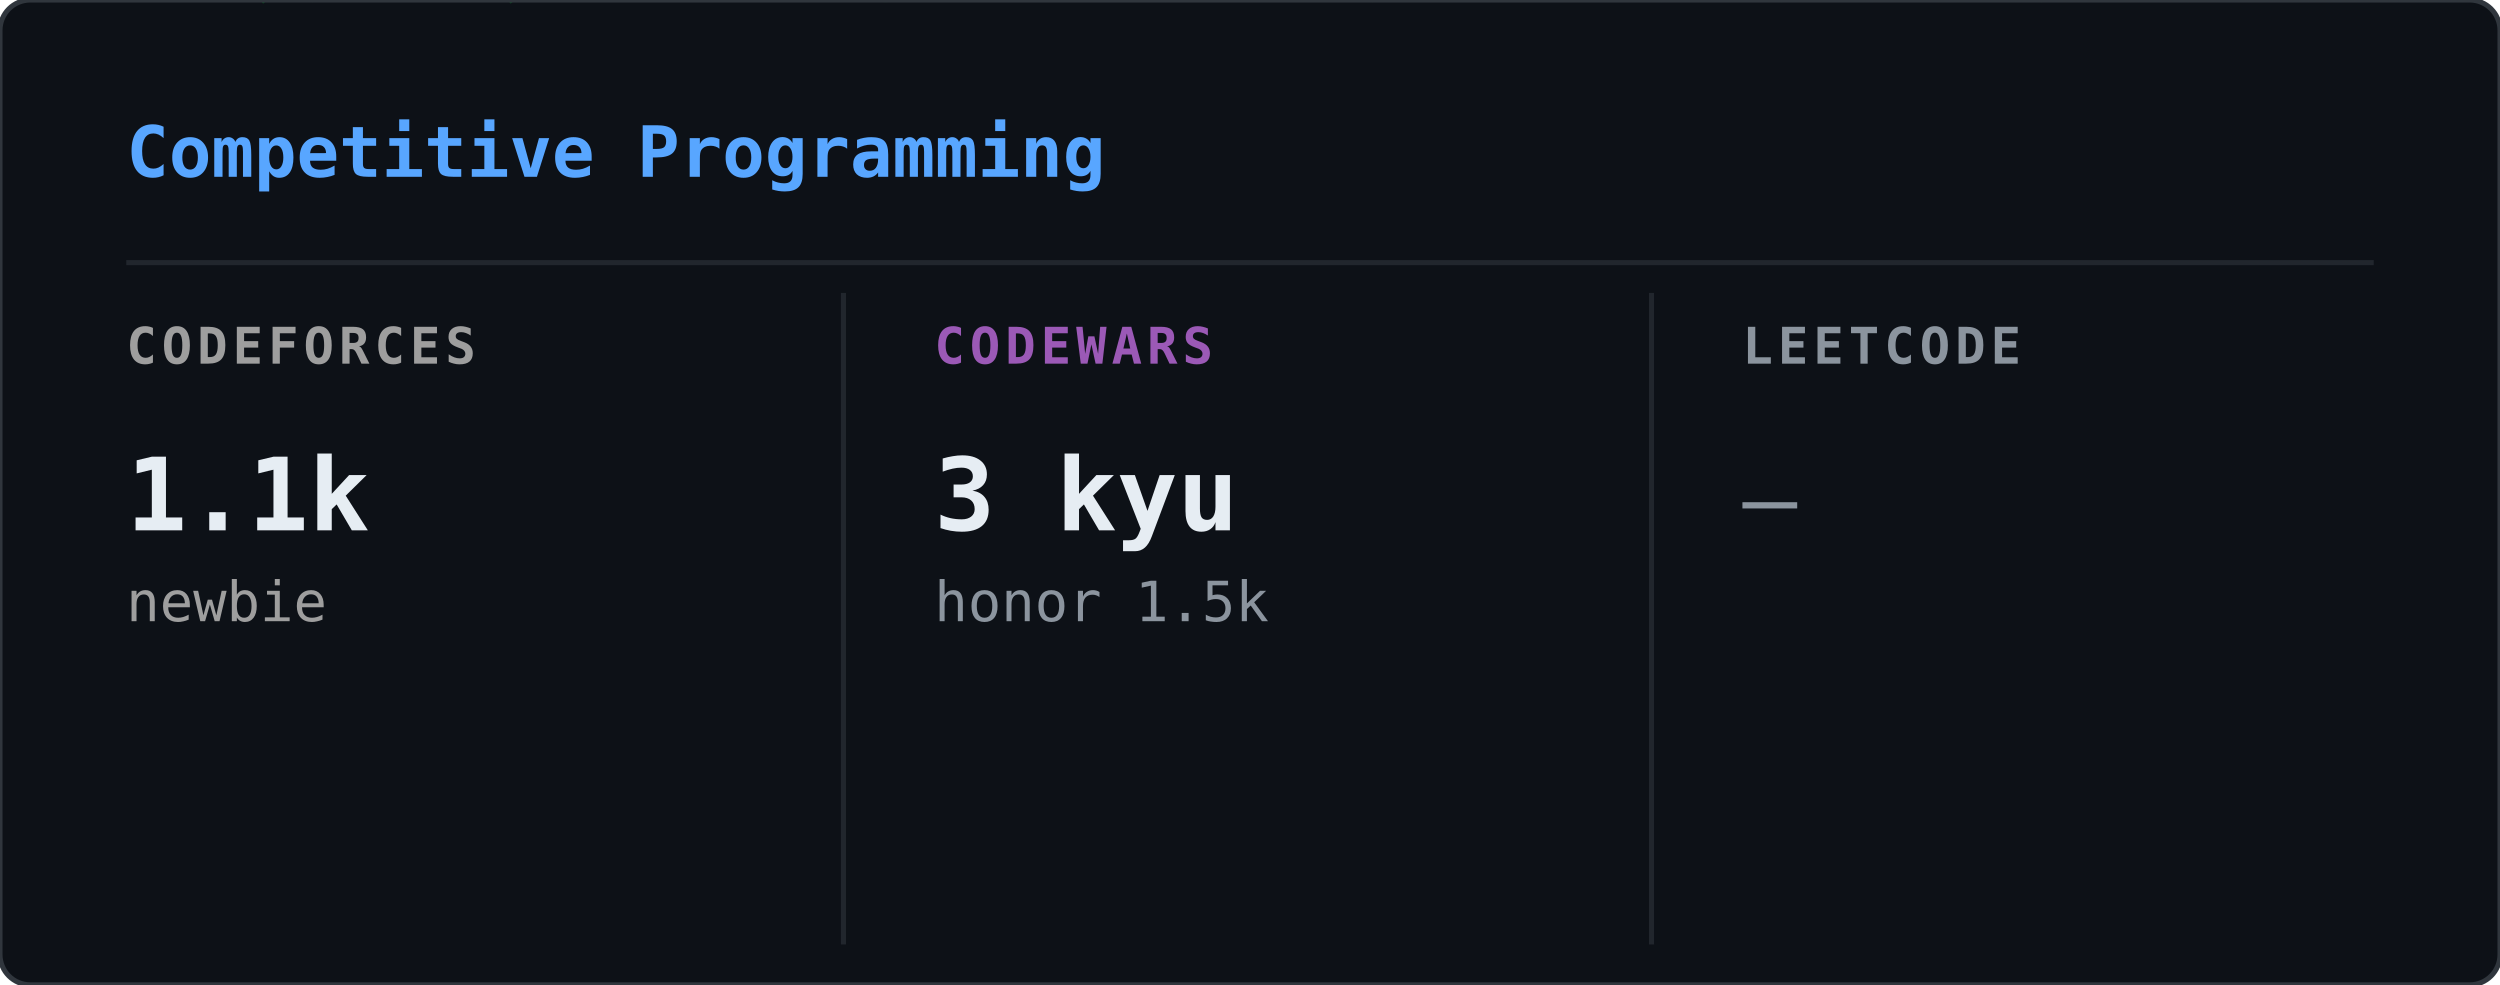
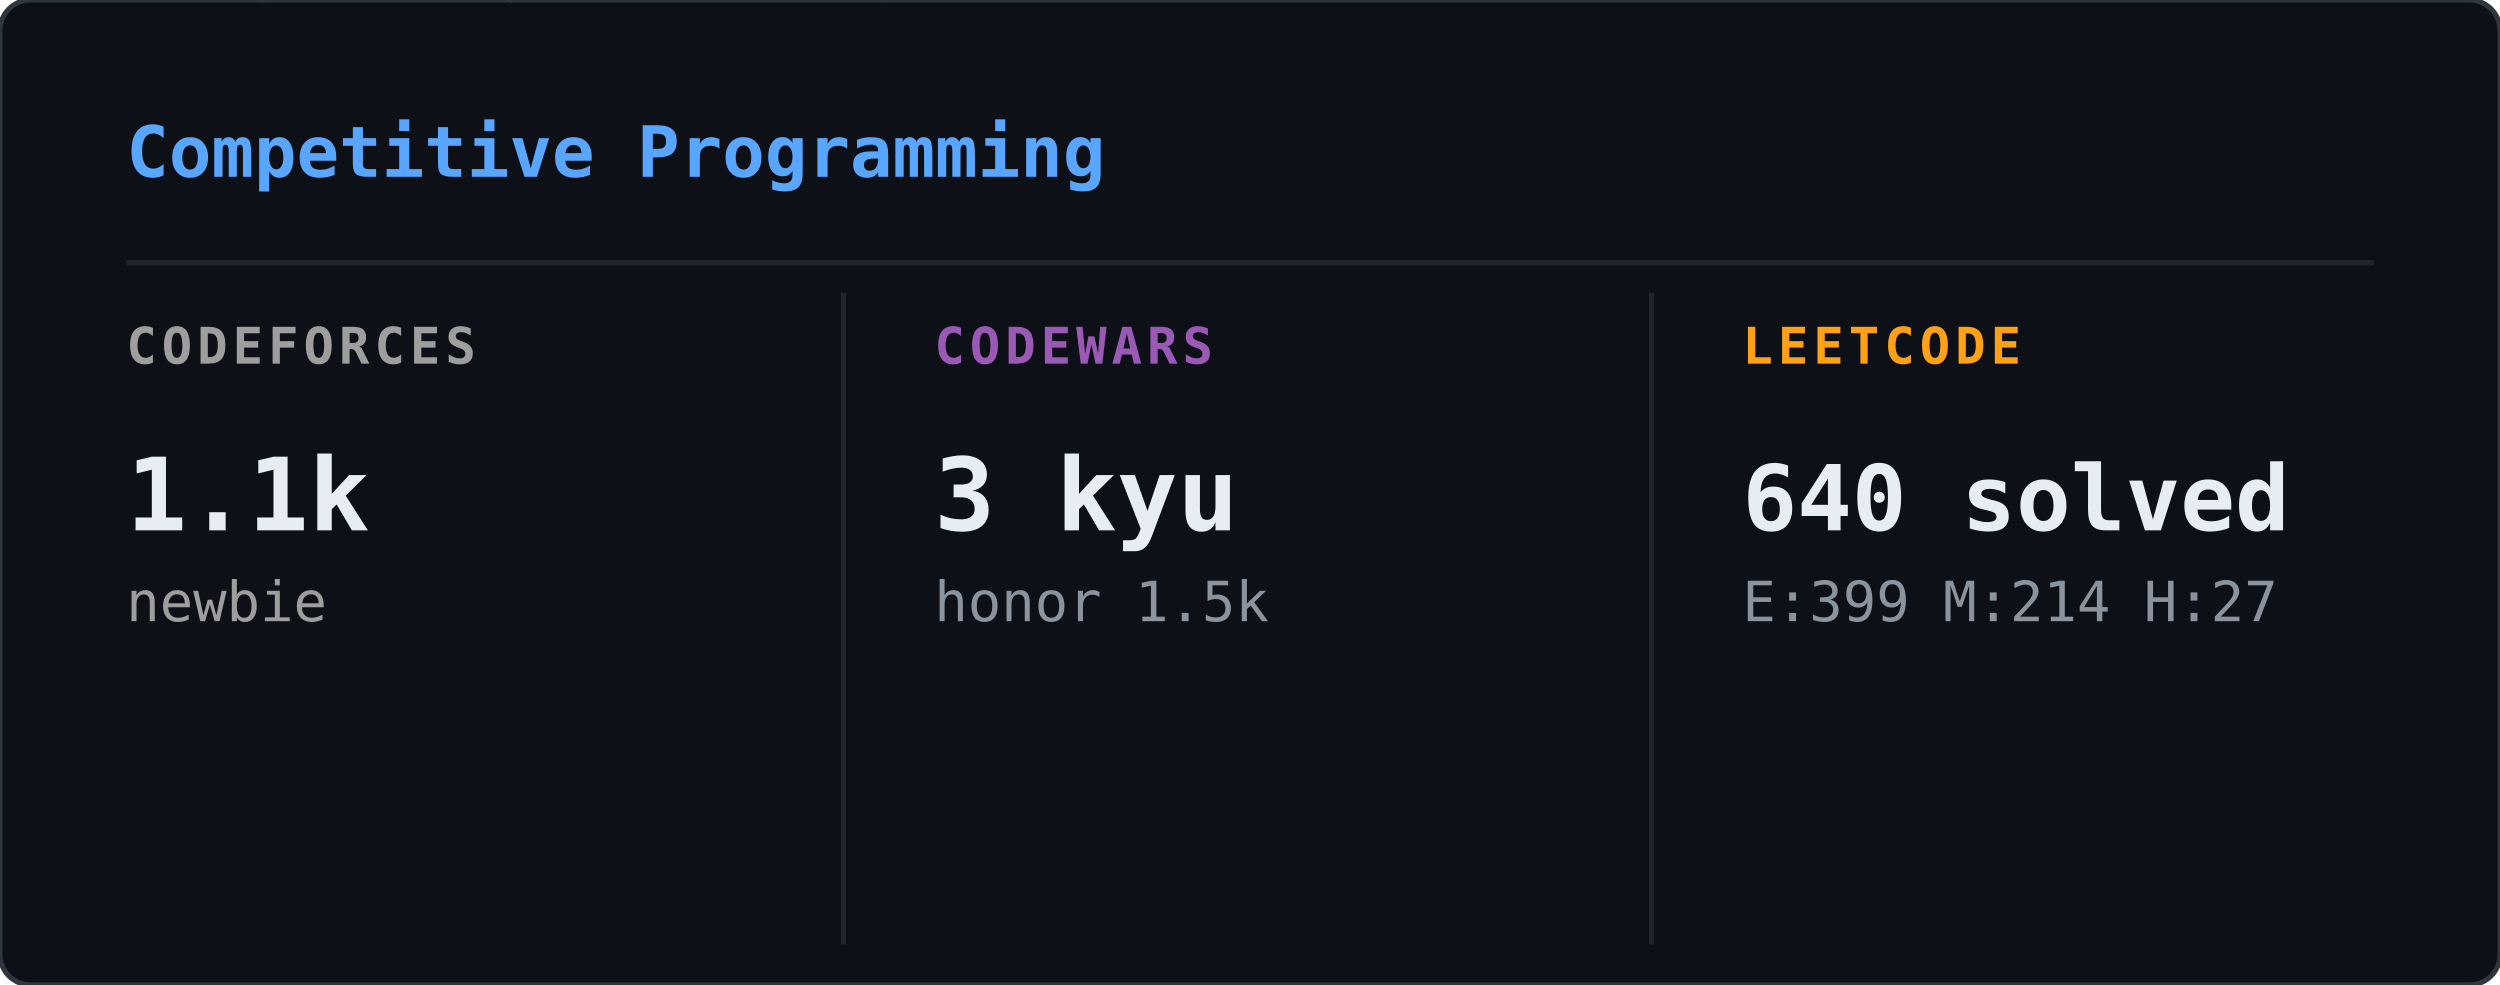
<svg xmlns="http://www.w3.org/2000/svg" width="495" height="195" viewBox="0 0 495 195">
  <defs>
    <clipPath id="cp-clip">
      <rect width="495" height="195" rx="6" />
    </clipPath>
  </defs>
  <rect width="495" height="195" rx="6" fill="#0d1117" />
  <g clip-path="url(#cp-clip)">
    <g opacity="0.22">
      <style>@keyframes cp0{from{transform:translateY(-60px)}to{transform:translateY(209px)}}@keyframes cp1{from{transform:translateY(-46px)}to{transform:translateY(209px)}}@keyframes cp2{from{transform:translateY(-46px)}to{transform:translateY(209px)}}@keyframes cp3{from{transform:translateY(-46px)}to{transform:translateY(209px)}}@keyframes cp4{from{transform:translateY(-46px)}to{transform:translateY(209px)}}@keyframes cp5{from{transform:translateY(-46px)}to{transform:translateY(209px)}}@keyframes cp6{from{transform:translateY(-46px)}to{transform:translateY(209px)}}@keyframes cp7{from{transform:translateY(-46px)}to{transform:translateY(209px)}}@keyframes cp8{from{transform:translateY(-46px)}to{transform:translateY(209px)}}@keyframes cp9{from{transform:translateY(-46px)}to{transform:translateY(209px)}}@keyframes cp10{from{transform:translateY(-46px)}to{transform:translateY(209px)}}@keyframes cp11{from{transform:translateY(-46px)}to{transform:translateY(209px)}}@keyframes cp12{from{transform:translateY(-46px)}to{transform:translateY(209px)}}@keyframes cp13{from{transform:translateY(-46px)}to{transform:translateY(209px)}}@keyframes cp14{from{transform:translateY(-46px)}to{transform:translateY(209px)}}@keyframes cp15{from{transform:translateY(-46px)}to{transform:translateY(209px)}}@keyframes cp16{from{transform:translateY(-46px)}to{transform:translateY(209px)}}@keyframes cp17{from{transform:translateY(-46px)}to{transform:translateY(209px)}}@keyframes cp18{from{transform:translateY(-46px)}to{transform:translateY(209px)}}@keyframes cp19{from{transform:translateY(-46px)}to{transform:translateY(209px)}}@keyframes cp20{from{transform:translateY(-46px)}to{transform:translateY(209px)}}@keyframes cp21{from{transform:translateY(-46px)}to{transform:translateY(209px)}}@keyframes cp22{from{transform:translateY(-46px)}to{transform:translateY(209px)}}@keyframes cp23{from{transform:translateY(-46px)}to{transform:translateY(209px)}}@keyframes cp24{from{transform:translateY(-46px)}to{transform:translateY(209px)}}@keyframes cp25{from{transform:translateY(-46px)}to{transform:translateY(209px)}}@keyframes cp26{from{transform:translateY(-46px)}to{transform:translateY(209px)}}@keyframes cp27{from{transform:translateY(-46px)}to{transform:translateY(209px)}}@keyframes cp28{from{transform:translateY(-46px)}to{transform:translateY(209px)}}@keyframes cp29{from{transform:translateY(-46px)}to{transform:translateY(209px)}}@keyframes cp30{from{transform:translateY(-46px)}to{transform:translateY(209px)}}@keyframes cp31{from{transform:translateY(-46px)}to{transform:translateY(209px)}}@keyframes cp32{from{transform:translateY(-46px)}to{transform:translateY(209px)}}@keyframes cp33{from{transform:translateY(-46px)}to{transform:translateY(209px)}}@keyframes cp34{from{transform:translateY(-46px)}to{transform:translateY(209px)}}@keyframes cp35{from{transform:translateY(-46px)}to{transform:translateY(209px)}}@keyframes cp36{from{transform:translateY(-46px)}to{transform:translateY(209px)}}@keyframes cp37{from{transform:translateY(-46px)}to{transform:translateY(209px)}}</style>
      <g style="animation:cp0 2.40s linear infinite;animation-delay:-0.01s">
        <text x="366" y="0" font-family="monospace" font-size="12" fill="#00ff41">5</text>
        <text x="366" y="-14" font-family="monospace" font-size="12" fill="#00ff41" opacity="0.80">ﾔ</text>
        <text x="366" y="-28" font-family="monospace" font-size="12" fill="#00ff41" opacity="0.60">ﾀ</text>
        <text x="366" y="-42" font-family="monospace" font-size="12" fill="#00ff41" opacity="0.40">ｿ</text>
        <text x="366" y="-56" font-family="monospace" font-size="12" fill="#00ff41" opacity="0.20">2</text>
      </g>
      <g style="animation:cp1 1.88s linear infinite;animation-delay:-1.42s">
        <text x="221" y="0" font-family="monospace" font-size="12" fill="#00ff41">ﾝ</text>
        <text x="221" y="-14" font-family="monospace" font-size="12" fill="#00ff41" opacity="0.75">ﾘ</text>
        <text x="221" y="-28" font-family="monospace" font-size="12" fill="#00ff41" opacity="0.50">ﾚ</text>
        <text x="221" y="-42" font-family="monospace" font-size="12" fill="#00ff41" opacity="0.25">ｧ</text>
      </g>
      <g style="animation:cp2 3.18s linear infinite;animation-delay:-0.68s">
        <text x="195" y="0" font-family="monospace" font-size="12" fill="#00ff41">ｺ</text>
        <text x="195" y="-14" font-family="monospace" font-size="12" fill="#00ff41" opacity="0.75">ﾃ</text>
        <text x="195" y="-28" font-family="monospace" font-size="12" fill="#00ff41" opacity="0.50">ｾ</text>
        <text x="195" y="-42" font-family="monospace" font-size="12" fill="#00ff41" opacity="0.25">ｬ</text>
      </g>
      <g style="animation:cp3 2.37s linear infinite;animation-delay:-0.52s">
        <text x="25" y="0" font-family="monospace" font-size="12" fill="#00ff41">ﾍ</text>
        <text x="25" y="-14" font-family="monospace" font-size="12" fill="#00ff41" opacity="0.75">ｺ</text>
        <text x="25" y="-28" font-family="monospace" font-size="12" fill="#00ff41" opacity="0.50">ｧ</text>
        <text x="25" y="-42" font-family="monospace" font-size="12" fill="#00ff41" opacity="0.25">ｫ</text>
      </g>
      <g style="animation:cp4 2.42s linear infinite;animation-delay:-0.67s">
        <text x="113" y="0" font-family="monospace" font-size="12" fill="#00ff41">ｭ</text>
        <text x="113" y="-14" font-family="monospace" font-size="12" fill="#00ff41" opacity="0.75">1</text>
        <text x="113" y="-28" font-family="monospace" font-size="12" fill="#00ff41" opacity="0.50">ﾅ</text>
        <text x="113" y="-42" font-family="monospace" font-size="12" fill="#00ff41" opacity="0.25">1</text>
      </g>
      <g style="animation:cp5 2.93s linear infinite;animation-delay:-1.00s">
        <text x="469" y="0" font-family="monospace" font-size="12" fill="#00ff41">ﾄ</text>
        <text x="469" y="-14" font-family="monospace" font-size="12" fill="#00ff41" opacity="0.75">ﾈ</text>
        <text x="469" y="-28" font-family="monospace" font-size="12" fill="#00ff41" opacity="0.50">ﾆ</text>
        <text x="469" y="-42" font-family="monospace" font-size="12" fill="#00ff41" opacity="0.25">ｼ</text>
      </g>
      <g style="animation:cp6 2.61s linear infinite;animation-delay:-1.55s">
        <text x="353" y="0" font-family="monospace" font-size="12" fill="#00ff41">0</text>
        <text x="353" y="-14" font-family="monospace" font-size="12" fill="#00ff41" opacity="0.75">ｵ</text>
        <text x="353" y="-28" font-family="monospace" font-size="12" fill="#00ff41" opacity="0.50">ﾅ</text>
        <text x="353" y="-42" font-family="monospace" font-size="12" fill="#00ff41" opacity="0.25">5</text>
      </g>
      <g style="animation:cp7 2.10s linear infinite;animation-delay:-0.63s">
        <text x="67" y="0" font-family="monospace" font-size="12" fill="#00ff41">ｱ</text>
        <text x="67" y="-14" font-family="monospace" font-size="12" fill="#00ff41" opacity="0.75">ﾍ</text>
        <text x="67" y="-28" font-family="monospace" font-size="12" fill="#00ff41" opacity="0.50">ﾆ</text>
        <text x="67" y="-42" font-family="monospace" font-size="12" fill="#00ff41" opacity="0.25">ｨ</text>
      </g>
      <g style="animation:cp8 1.60s linear infinite;animation-delay:-0.98s">
        <text x="91" y="0" font-family="monospace" font-size="12" fill="#00ff41">ｱ</text>
        <text x="91" y="-14" font-family="monospace" font-size="12" fill="#00ff41" opacity="0.75">1</text>
        <text x="91" y="-28" font-family="monospace" font-size="12" fill="#00ff41" opacity="0.50">7</text>
        <text x="91" y="-42" font-family="monospace" font-size="12" fill="#00ff41" opacity="0.25">ﾃ</text>
      </g>
      <g style="animation:cp9 2.20s linear infinite;animation-delay:-1.29s">
        <text x="332" y="0" font-family="monospace" font-size="12" fill="#00ff41">ﾇ</text>
        <text x="332" y="-14" font-family="monospace" font-size="12" fill="#00ff41" opacity="0.75">ﾘ</text>
        <text x="332" y="-28" font-family="monospace" font-size="12" fill="#00ff41" opacity="0.50">ﾍ</text>
        <text x="332" y="-42" font-family="monospace" font-size="12" fill="#00ff41" opacity="0.25">ﾃ</text>
      </g>
      <g style="animation:cp10 2.40s linear infinite;animation-delay:-0.51s">
        <text x="374" y="0" font-family="monospace" font-size="12" fill="#00ff41">ｶ</text>
        <text x="374" y="-14" font-family="monospace" font-size="12" fill="#00ff41" opacity="0.75">ｨ</text>
        <text x="374" y="-28" font-family="monospace" font-size="12" fill="#00ff41" opacity="0.50">ﾝ</text>
        <text x="374" y="-42" font-family="monospace" font-size="12" fill="#00ff41" opacity="0.25">ｼ</text>
      </g>
      <g style="animation:cp11 1.70s linear infinite;animation-delay:-1.08s">
        <text x="172" y="0" font-family="monospace" font-size="12" fill="#00ff41">ｲ</text>
        <text x="172" y="-14" font-family="monospace" font-size="12" fill="#00ff41" opacity="0.75">ｯ</text>
        <text x="172" y="-28" font-family="monospace" font-size="12" fill="#00ff41" opacity="0.50">ｻ</text>
        <text x="172" y="-42" font-family="monospace" font-size="12" fill="#00ff41" opacity="0.25">ｮ</text>
      </g>
      <g style="animation:cp12 2.37s linear infinite;animation-delay:-2.03s">
        <text x="99" y="0" font-family="monospace" font-size="12" fill="#00ff41">ｯ</text>
        <text x="99" y="-14" font-family="monospace" font-size="12" fill="#00ff41" opacity="0.75">1</text>
        <text x="99" y="-28" font-family="monospace" font-size="12" fill="#00ff41" opacity="0.50">ﾅ</text>
        <text x="99" y="-42" font-family="monospace" font-size="12" fill="#00ff41" opacity="0.25">ｬ</text>
      </g>
      <g style="animation:cp13 1.65s linear infinite;animation-delay:-0.30s">
        <text x="106" y="0" font-family="monospace" font-size="12" fill="#00ff41">ﾛ</text>
        <text x="106" y="-14" font-family="monospace" font-size="12" fill="#00ff41" opacity="0.75">ｧ</text>
        <text x="106" y="-28" font-family="monospace" font-size="12" fill="#00ff41" opacity="0.50">0</text>
        <text x="106" y="-42" font-family="monospace" font-size="12" fill="#00ff41" opacity="0.25">ｹ</text>
      </g>
      <g style="animation:cp14 2.77s linear infinite;animation-delay:-2.62s">
        <text x="327" y="0" font-family="monospace" font-size="12" fill="#00ff41">ｸ</text>
        <text x="327" y="-14" font-family="monospace" font-size="12" fill="#00ff41" opacity="0.75">ｵ</text>
        <text x="327" y="-28" font-family="monospace" font-size="12" fill="#00ff41" opacity="0.50">ｺ</text>
        <text x="327" y="-42" font-family="monospace" font-size="12" fill="#00ff41" opacity="0.25">ﾅ</text>
      </g>
      <g style="animation:cp15 1.84s linear infinite;animation-delay:-0.81s">
        <text x="477" y="0" font-family="monospace" font-size="12" fill="#00ff41">ﾐ</text>
        <text x="477" y="-14" font-family="monospace" font-size="12" fill="#00ff41" opacity="0.75">ｿ</text>
        <text x="477" y="-28" font-family="monospace" font-size="12" fill="#00ff41" opacity="0.50">0</text>
        <text x="477" y="-42" font-family="monospace" font-size="12" fill="#00ff41" opacity="0.25">ｫ</text>
      </g>
      <g style="animation:cp16 2.85s linear infinite;animation-delay:-1.49s">
        <text x="259" y="0" font-family="monospace" font-size="12" fill="#00ff41">ﾓ</text>
        <text x="259" y="-14" font-family="monospace" font-size="12" fill="#00ff41" opacity="0.75">ﾒ</text>
        <text x="259" y="-28" font-family="monospace" font-size="12" fill="#00ff41" opacity="0.50">ｩ</text>
        <text x="259" y="-42" font-family="monospace" font-size="12" fill="#00ff41" opacity="0.25">ｧ</text>
      </g>
      <g style="animation:cp17 1.80s linear infinite;animation-delay:-0.23s">
        <text x="369" y="0" font-family="monospace" font-size="12" fill="#00ff41">ｱ</text>
        <text x="369" y="-14" font-family="monospace" font-size="12" fill="#00ff41" opacity="0.75">ﾊ</text>
        <text x="369" y="-28" font-family="monospace" font-size="12" fill="#00ff41" opacity="0.50">ｼ</text>
        <text x="369" y="-42" font-family="monospace" font-size="12" fill="#00ff41" opacity="0.25">4</text>
      </g>
      <g style="animation:cp18 2.40s linear infinite;animation-delay:-0.13s">
        <text x="135" y="0" font-family="monospace" font-size="12" fill="#00ff41">ﾋ</text>
        <text x="135" y="-14" font-family="monospace" font-size="12" fill="#00ff41" opacity="0.75">ﾇ</text>
        <text x="135" y="-28" font-family="monospace" font-size="12" fill="#00ff41" opacity="0.50">ﾚ</text>
        <text x="135" y="-42" font-family="monospace" font-size="12" fill="#00ff41" opacity="0.25">ﾓ</text>
      </g>
      <g style="animation:cp19 2.61s linear infinite;animation-delay:-2.31s">
        <text x="114" y="0" font-family="monospace" font-size="12" fill="#00ff41">8</text>
        <text x="114" y="-14" font-family="monospace" font-size="12" fill="#00ff41" opacity="0.75">ﾗ</text>
        <text x="114" y="-28" font-family="monospace" font-size="12" fill="#00ff41" opacity="0.50">ﾌ</text>
        <text x="114" y="-42" font-family="monospace" font-size="12" fill="#00ff41" opacity="0.25">ｬ</text>
      </g>
      <g style="animation:cp20 2.89s linear infinite;animation-delay:-0.51s">
        <text x="277" y="0" font-family="monospace" font-size="12" fill="#00ff41">7</text>
        <text x="277" y="-14" font-family="monospace" font-size="12" fill="#00ff41" opacity="0.75">5</text>
        <text x="277" y="-28" font-family="monospace" font-size="12" fill="#00ff41" opacity="0.50">ｿ</text>
        <text x="277" y="-42" font-family="monospace" font-size="12" fill="#00ff41" opacity="0.25">ｿ</text>
      </g>
      <g style="animation:cp21 2.92s linear infinite;animation-delay:-1.28s">
        <text x="404" y="0" font-family="monospace" font-size="12" fill="#00ff41">ﾉ</text>
        <text x="404" y="-14" font-family="monospace" font-size="12" fill="#00ff41" opacity="0.75">ﾍ</text>
        <text x="404" y="-28" font-family="monospace" font-size="12" fill="#00ff41" opacity="0.50">ﾔ</text>
        <text x="404" y="-42" font-family="monospace" font-size="12" fill="#00ff41" opacity="0.25">4</text>
      </g>
      <g style="animation:cp22 1.87s linear infinite;animation-delay:-1.12s">
        <text x="41" y="0" font-family="monospace" font-size="12" fill="#00ff41">ｼ</text>
        <text x="41" y="-14" font-family="monospace" font-size="12" fill="#00ff41" opacity="0.75">ﾃ</text>
        <text x="41" y="-28" font-family="monospace" font-size="12" fill="#00ff41" opacity="0.50">ｸ</text>
        <text x="41" y="-42" font-family="monospace" font-size="12" fill="#00ff41" opacity="0.25">ｪ</text>
      </g>
      <g style="animation:cp23 1.78s linear infinite;animation-delay:-1.10s">
        <text x="449" y="0" font-family="monospace" font-size="12" fill="#00ff41">ﾋ</text>
        <text x="449" y="-14" font-family="monospace" font-size="12" fill="#00ff41" opacity="0.75">ｵ</text>
        <text x="449" y="-28" font-family="monospace" font-size="12" fill="#00ff41" opacity="0.50">ﾓ</text>
        <text x="449" y="-42" font-family="monospace" font-size="12" fill="#00ff41" opacity="0.25">ｹ</text>
      </g>
      <g style="animation:cp24 3.10s linear infinite;animation-delay:-3.00s">
        <text x="270" y="0" font-family="monospace" font-size="12" fill="#00ff41">ﾅ</text>
        <text x="270" y="-14" font-family="monospace" font-size="12" fill="#00ff41" opacity="0.75">6</text>
        <text x="270" y="-28" font-family="monospace" font-size="12" fill="#00ff41" opacity="0.50">ｭ</text>
        <text x="270" y="-42" font-family="monospace" font-size="12" fill="#00ff41" opacity="0.25">ﾒ</text>
      </g>
      <g style="animation:cp25 3.05s linear infinite;animation-delay:-0.93s">
        <text x="309" y="0" font-family="monospace" font-size="12" fill="#00ff41">ｫ</text>
        <text x="309" y="-14" font-family="monospace" font-size="12" fill="#00ff41" opacity="0.75">ﾓ</text>
        <text x="309" y="-28" font-family="monospace" font-size="12" fill="#00ff41" opacity="0.50">ｫ</text>
        <text x="309" y="-42" font-family="monospace" font-size="12" fill="#00ff41" opacity="0.25">0</text>
      </g>
      <g style="animation:cp26 3.00s linear infinite;animation-delay:-2.68s">
        <text x="50" y="0" font-family="monospace" font-size="12" fill="#00ff41">ｯ</text>
        <text x="50" y="-14" font-family="monospace" font-size="12" fill="#00ff41" opacity="0.75">6</text>
        <text x="50" y="-28" font-family="monospace" font-size="12" fill="#00ff41" opacity="0.50">ｭ</text>
        <text x="50" y="-42" font-family="monospace" font-size="12" fill="#00ff41" opacity="0.25">ｯ</text>
      </g>
      <g style="animation:cp27 1.74s linear infinite;animation-delay:-1.11s">
        <text x="471" y="0" font-family="monospace" font-size="12" fill="#00ff41">ｼ</text>
        <text x="471" y="-14" font-family="monospace" font-size="12" fill="#00ff41" opacity="0.75">ｧ</text>
        <text x="471" y="-28" font-family="monospace" font-size="12" fill="#00ff41" opacity="0.50">ﾋ</text>
        <text x="471" y="-42" font-family="monospace" font-size="12" fill="#00ff41" opacity="0.25">ﾋ</text>
      </g>
      <g style="animation:cp28 1.67s linear infinite;animation-delay:-1.33s">
        <text x="228" y="0" font-family="monospace" font-size="12" fill="#00ff41">ﾔ</text>
        <text x="228" y="-14" font-family="monospace" font-size="12" fill="#00ff41" opacity="0.75">1</text>
        <text x="228" y="-28" font-family="monospace" font-size="12" fill="#00ff41" opacity="0.50">ﾌ</text>
        <text x="228" y="-42" font-family="monospace" font-size="12" fill="#00ff41" opacity="0.25">ﾊ</text>
      </g>
      <g style="animation:cp29 2.02s linear infinite;animation-delay:-0.64s">
        <text x="60" y="0" font-family="monospace" font-size="12" fill="#00ff41">ﾃ</text>
        <text x="60" y="-14" font-family="monospace" font-size="12" fill="#00ff41" opacity="0.75">ｭ</text>
        <text x="60" y="-28" font-family="monospace" font-size="12" fill="#00ff41" opacity="0.50">ﾔ</text>
        <text x="60" y="-42" font-family="monospace" font-size="12" fill="#00ff41" opacity="0.25">ﾀ</text>
      </g>
      <g style="animation:cp30 2.97s linear infinite;animation-delay:-2.86s">
        <text x="178" y="0" font-family="monospace" font-size="12" fill="#00ff41">ﾇ</text>
        <text x="178" y="-14" font-family="monospace" font-size="12" fill="#00ff41" opacity="0.75">ﾕ</text>
        <text x="178" y="-28" font-family="monospace" font-size="12" fill="#00ff41" opacity="0.50">ｷ</text>
        <text x="178" y="-42" font-family="monospace" font-size="12" fill="#00ff41" opacity="0.25">ｵ</text>
      </g>
      <g style="animation:cp31 1.75s linear infinite;animation-delay:-1.72s">
        <text x="175" y="0" font-family="monospace" font-size="12" fill="#00ff41">ﾉ</text>
        <text x="175" y="-14" font-family="monospace" font-size="12" fill="#00ff41" opacity="0.75">ｸ</text>
        <text x="175" y="-28" font-family="monospace" font-size="12" fill="#00ff41" opacity="0.50">ｿ</text>
        <text x="175" y="-42" font-family="monospace" font-size="12" fill="#00ff41" opacity="0.25">ﾍ</text>
      </g>
      <g style="animation:cp32 2.71s linear infinite;animation-delay:-2.06s">
        <text x="309" y="0" font-family="monospace" font-size="12" fill="#00ff41">ﾉ</text>
        <text x="309" y="-14" font-family="monospace" font-size="12" fill="#00ff41" opacity="0.75">ﾜ</text>
        <text x="309" y="-28" font-family="monospace" font-size="12" fill="#00ff41" opacity="0.50">ｶ</text>
        <text x="309" y="-42" font-family="monospace" font-size="12" fill="#00ff41" opacity="0.25">ﾇ</text>
      </g>
      <g style="animation:cp33 2.23s linear infinite;animation-delay:-1.91s">
        <text x="20" y="0" font-family="monospace" font-size="12" fill="#00ff41">7</text>
        <text x="20" y="-14" font-family="monospace" font-size="12" fill="#00ff41" opacity="0.75">5</text>
        <text x="20" y="-28" font-family="monospace" font-size="12" fill="#00ff41" opacity="0.50">ｶ</text>
        <text x="20" y="-42" font-family="monospace" font-size="12" fill="#00ff41" opacity="0.25">ｼ</text>
      </g>
      <g style="animation:cp34 2.66s linear infinite;animation-delay:-1.12s">
        <text x="351" y="0" font-family="monospace" font-size="12" fill="#00ff41">ﾅ</text>
        <text x="351" y="-14" font-family="monospace" font-size="12" fill="#00ff41" opacity="0.75">3</text>
        <text x="351" y="-28" font-family="monospace" font-size="12" fill="#00ff41" opacity="0.50">ﾋ</text>
        <text x="351" y="-42" font-family="monospace" font-size="12" fill="#00ff41" opacity="0.25">ｴ</text>
      </g>
      <g style="animation:cp35 2.77s linear infinite;animation-delay:-0.59s">
        <text x="279" y="0" font-family="monospace" font-size="12" fill="#00ff41">ﾋ</text>
        <text x="279" y="-14" font-family="monospace" font-size="12" fill="#00ff41" opacity="0.75">ｨ</text>
        <text x="279" y="-28" font-family="monospace" font-size="12" fill="#00ff41" opacity="0.50">ﾈ</text>
        <text x="279" y="-42" font-family="monospace" font-size="12" fill="#00ff41" opacity="0.25">ﾑ</text>
      </g>
      <g style="animation:cp36 2.13s linear infinite;animation-delay:-1.62s">
        <text x="402" y="0" font-family="monospace" font-size="12" fill="#00ff41">ｳ</text>
        <text x="402" y="-14" font-family="monospace" font-size="12" fill="#00ff41" opacity="0.75">ｪ</text>
        <text x="402" y="-28" font-family="monospace" font-size="12" fill="#00ff41" opacity="0.50">2</text>
        <text x="402" y="-42" font-family="monospace" font-size="12" fill="#00ff41" opacity="0.25">ﾊ</text>
      </g>
      <g style="animation:cp37 1.57s linear infinite;animation-delay:-0.79s">
        <text x="465" y="0" font-family="monospace" font-size="12" fill="#00ff41">ﾋ</text>
        <text x="465" y="-14" font-family="monospace" font-size="12" fill="#00ff41" opacity="0.75">ﾌ</text>
        <text x="465" y="-28" font-family="monospace" font-size="12" fill="#00ff41" opacity="0.50">ｯ</text>
        <text x="465" y="-42" font-family="monospace" font-size="12" fill="#00ff41" opacity="0.25">ｨ</text>
      </g>
    </g>
  </g>
  <rect width="495" height="195" rx="6" fill="none" stroke="#30363d" stroke-width="1" />
  <text x="25" y="35" font-family="monospace" font-size="14" font-weight="600" fill="#58a6ff">Competitive Programming</text>
  <line x1="25" y1="52" x2="470" y2="52" stroke="#21262d" stroke-width="1" />
  <line x1="167" y1="58" x2="167" y2="187" stroke="#21262d" stroke-width="1" />
  <line x1="327" y1="58" x2="327" y2="187" stroke="#21262d" stroke-width="1" />
  <text x="25" y="72" font-family="monospace" font-size="10" font-weight="600" fill="#9e9e9e" letter-spacing="1">CODEFORCES</text>
  <text x="25" y="105" font-family="monospace" font-size="20" font-weight="700" fill="#e6edf3">1.1k</text>
  <text x="25" y="123" font-family="monospace" font-size="11" font-weight="400" fill="#9e9e9e">newbie</text>
  <text x="185" y="72" font-family="monospace" font-size="10" font-weight="600" fill="#9b59b6" letter-spacing="1">CODEWARS</text>
  <text x="185" y="105" font-family="monospace" font-size="20" font-weight="700" fill="#e6edf3">3 kyu</text>
  <text x="185" y="123" font-family="monospace" font-size="11" font-weight="400" fill="#8b949e">honor 1.5k</text>
-   <text x="345" y="72" font-family="monospace" font-size="10" font-weight="600" fill="#8b949e" letter-spacing="1">LEETCODE</text>
-   <text x="345" y="105" font-family="monospace" font-size="18" font-weight="400" fill="#8b949e">—</text>
+   <text x="345" y="72" font-family="monospace" font-size="10" font-weight="600" fill="#ffa116" letter-spacing="1">LEETCODE</text>
+   <text x="345" y="105" font-family="monospace" font-size="18" font-weight="700" fill="#e6edf3">640 solved</text>
+   <text x="345" y="123" font-family="monospace" font-size="11" font-weight="400" fill="#8b949e">E:399 M:214 H:27</text>
</svg>
